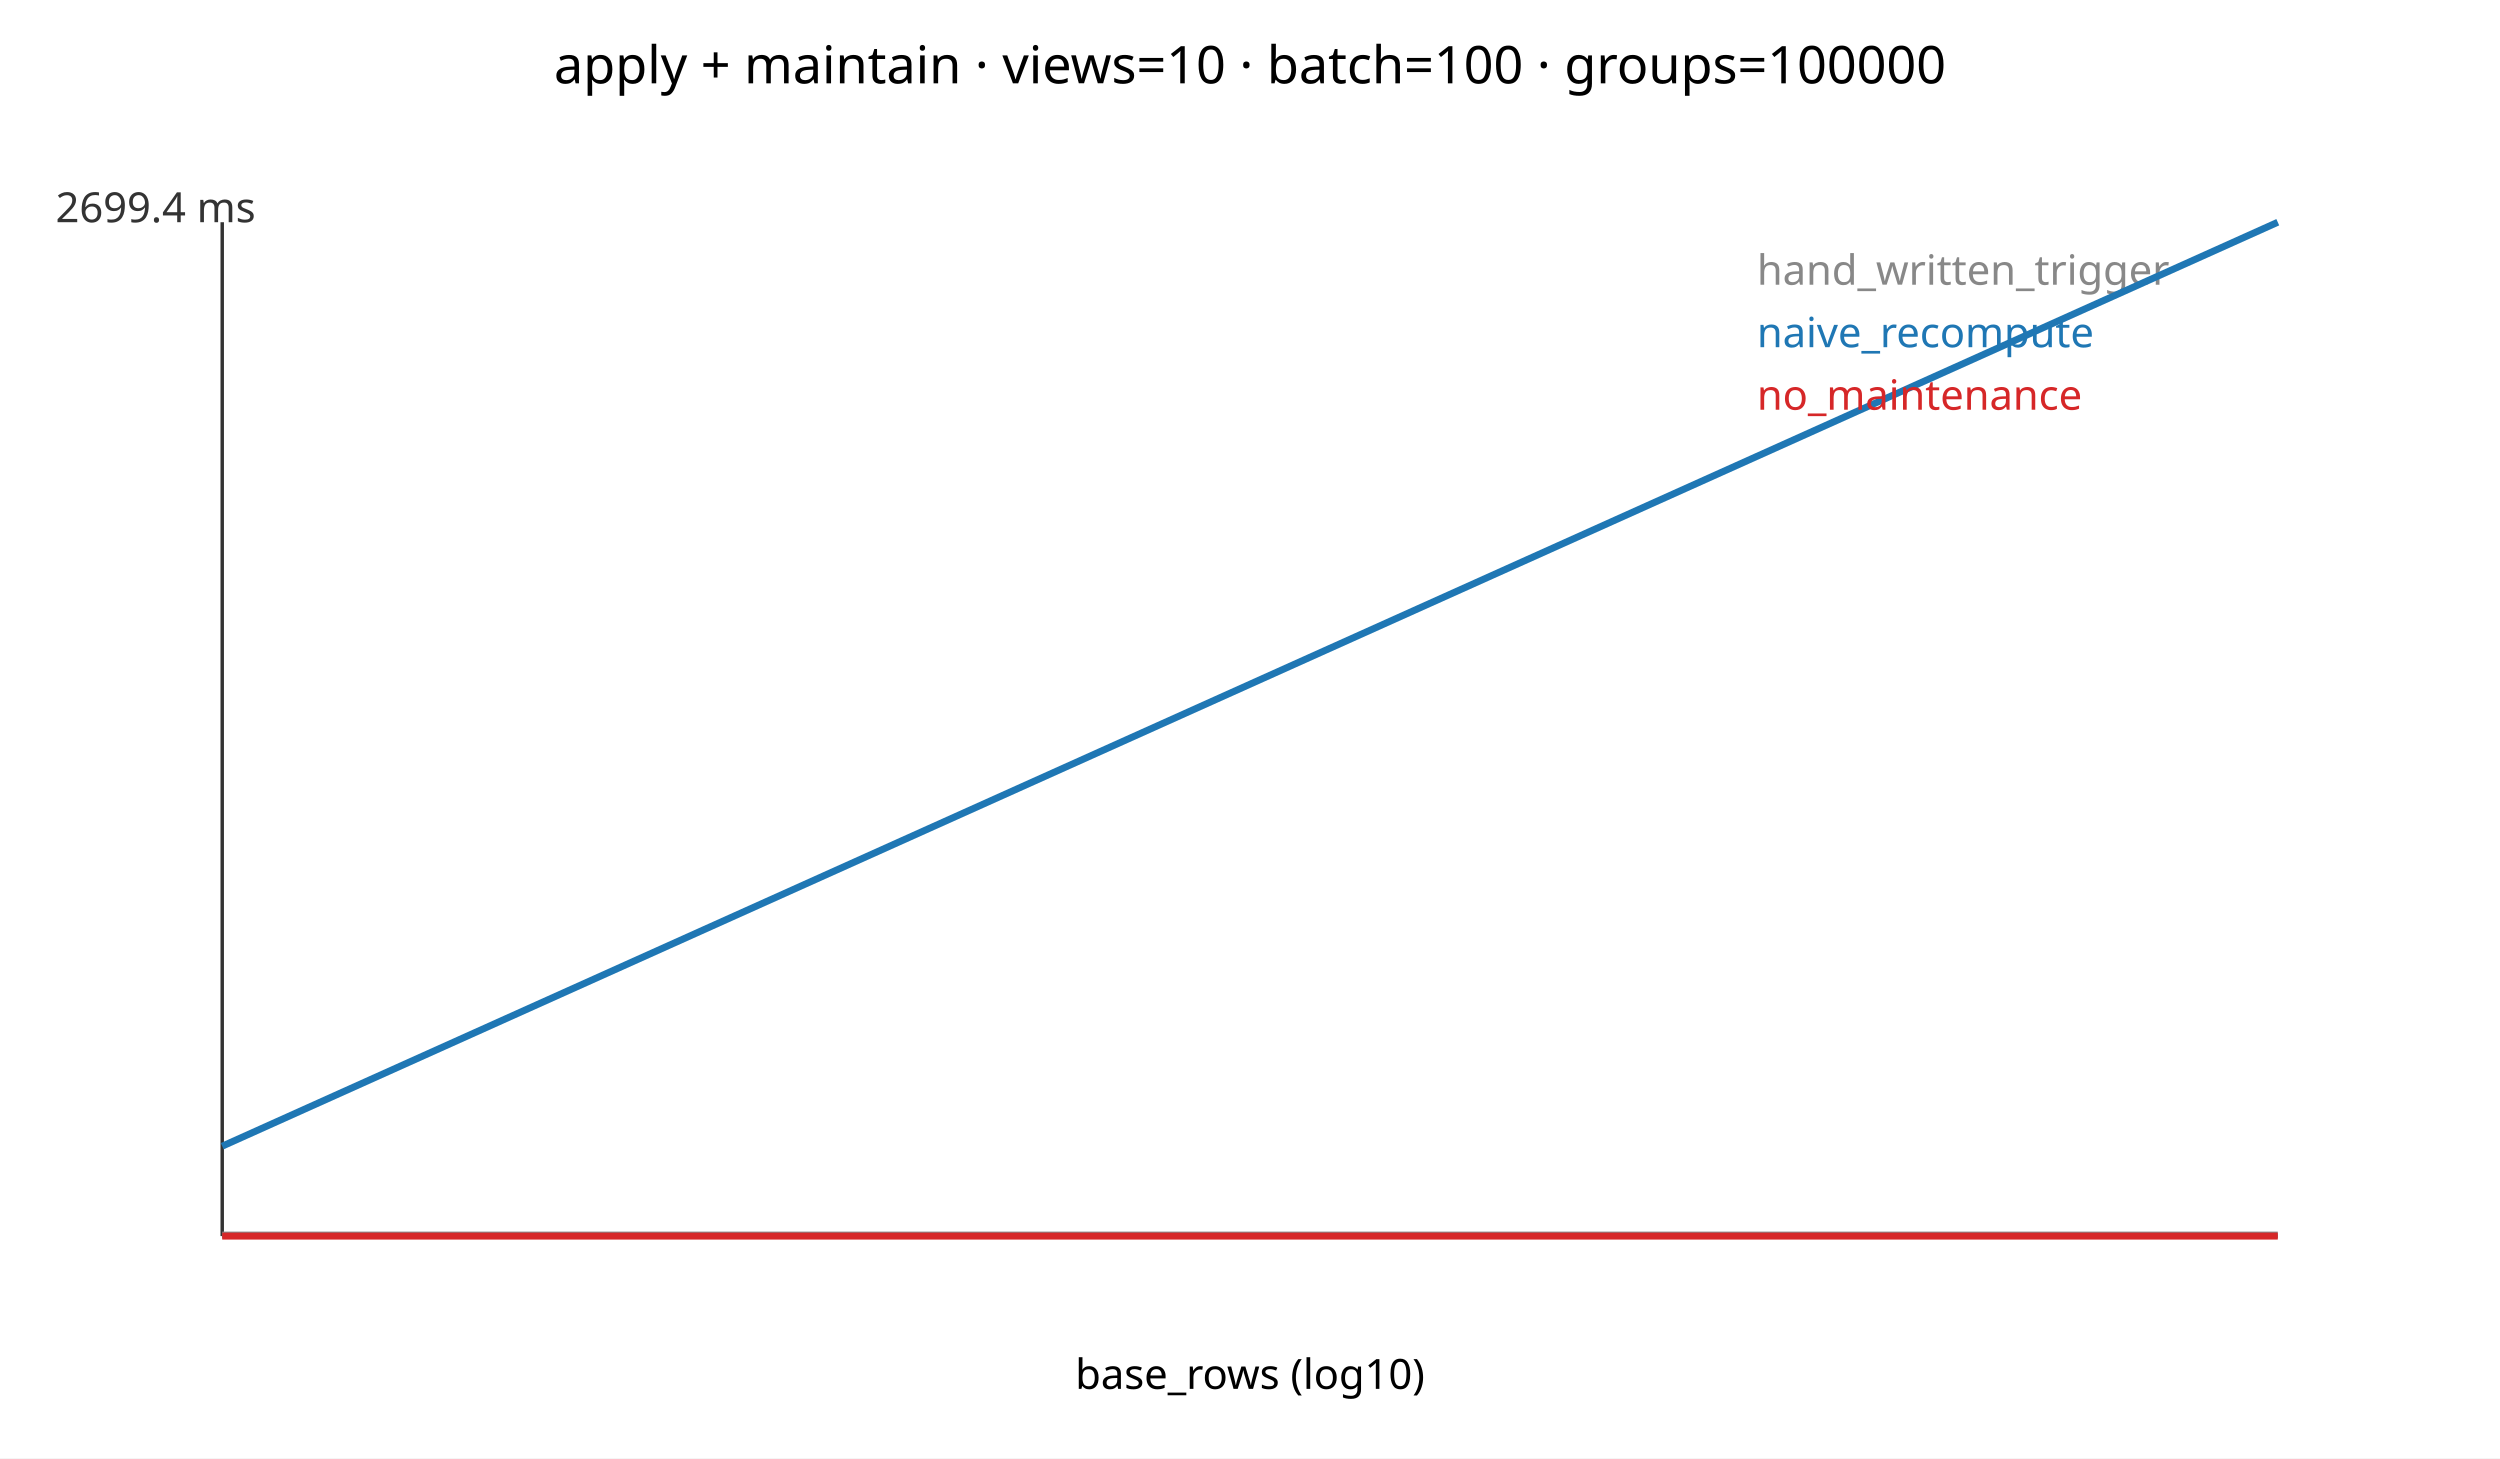
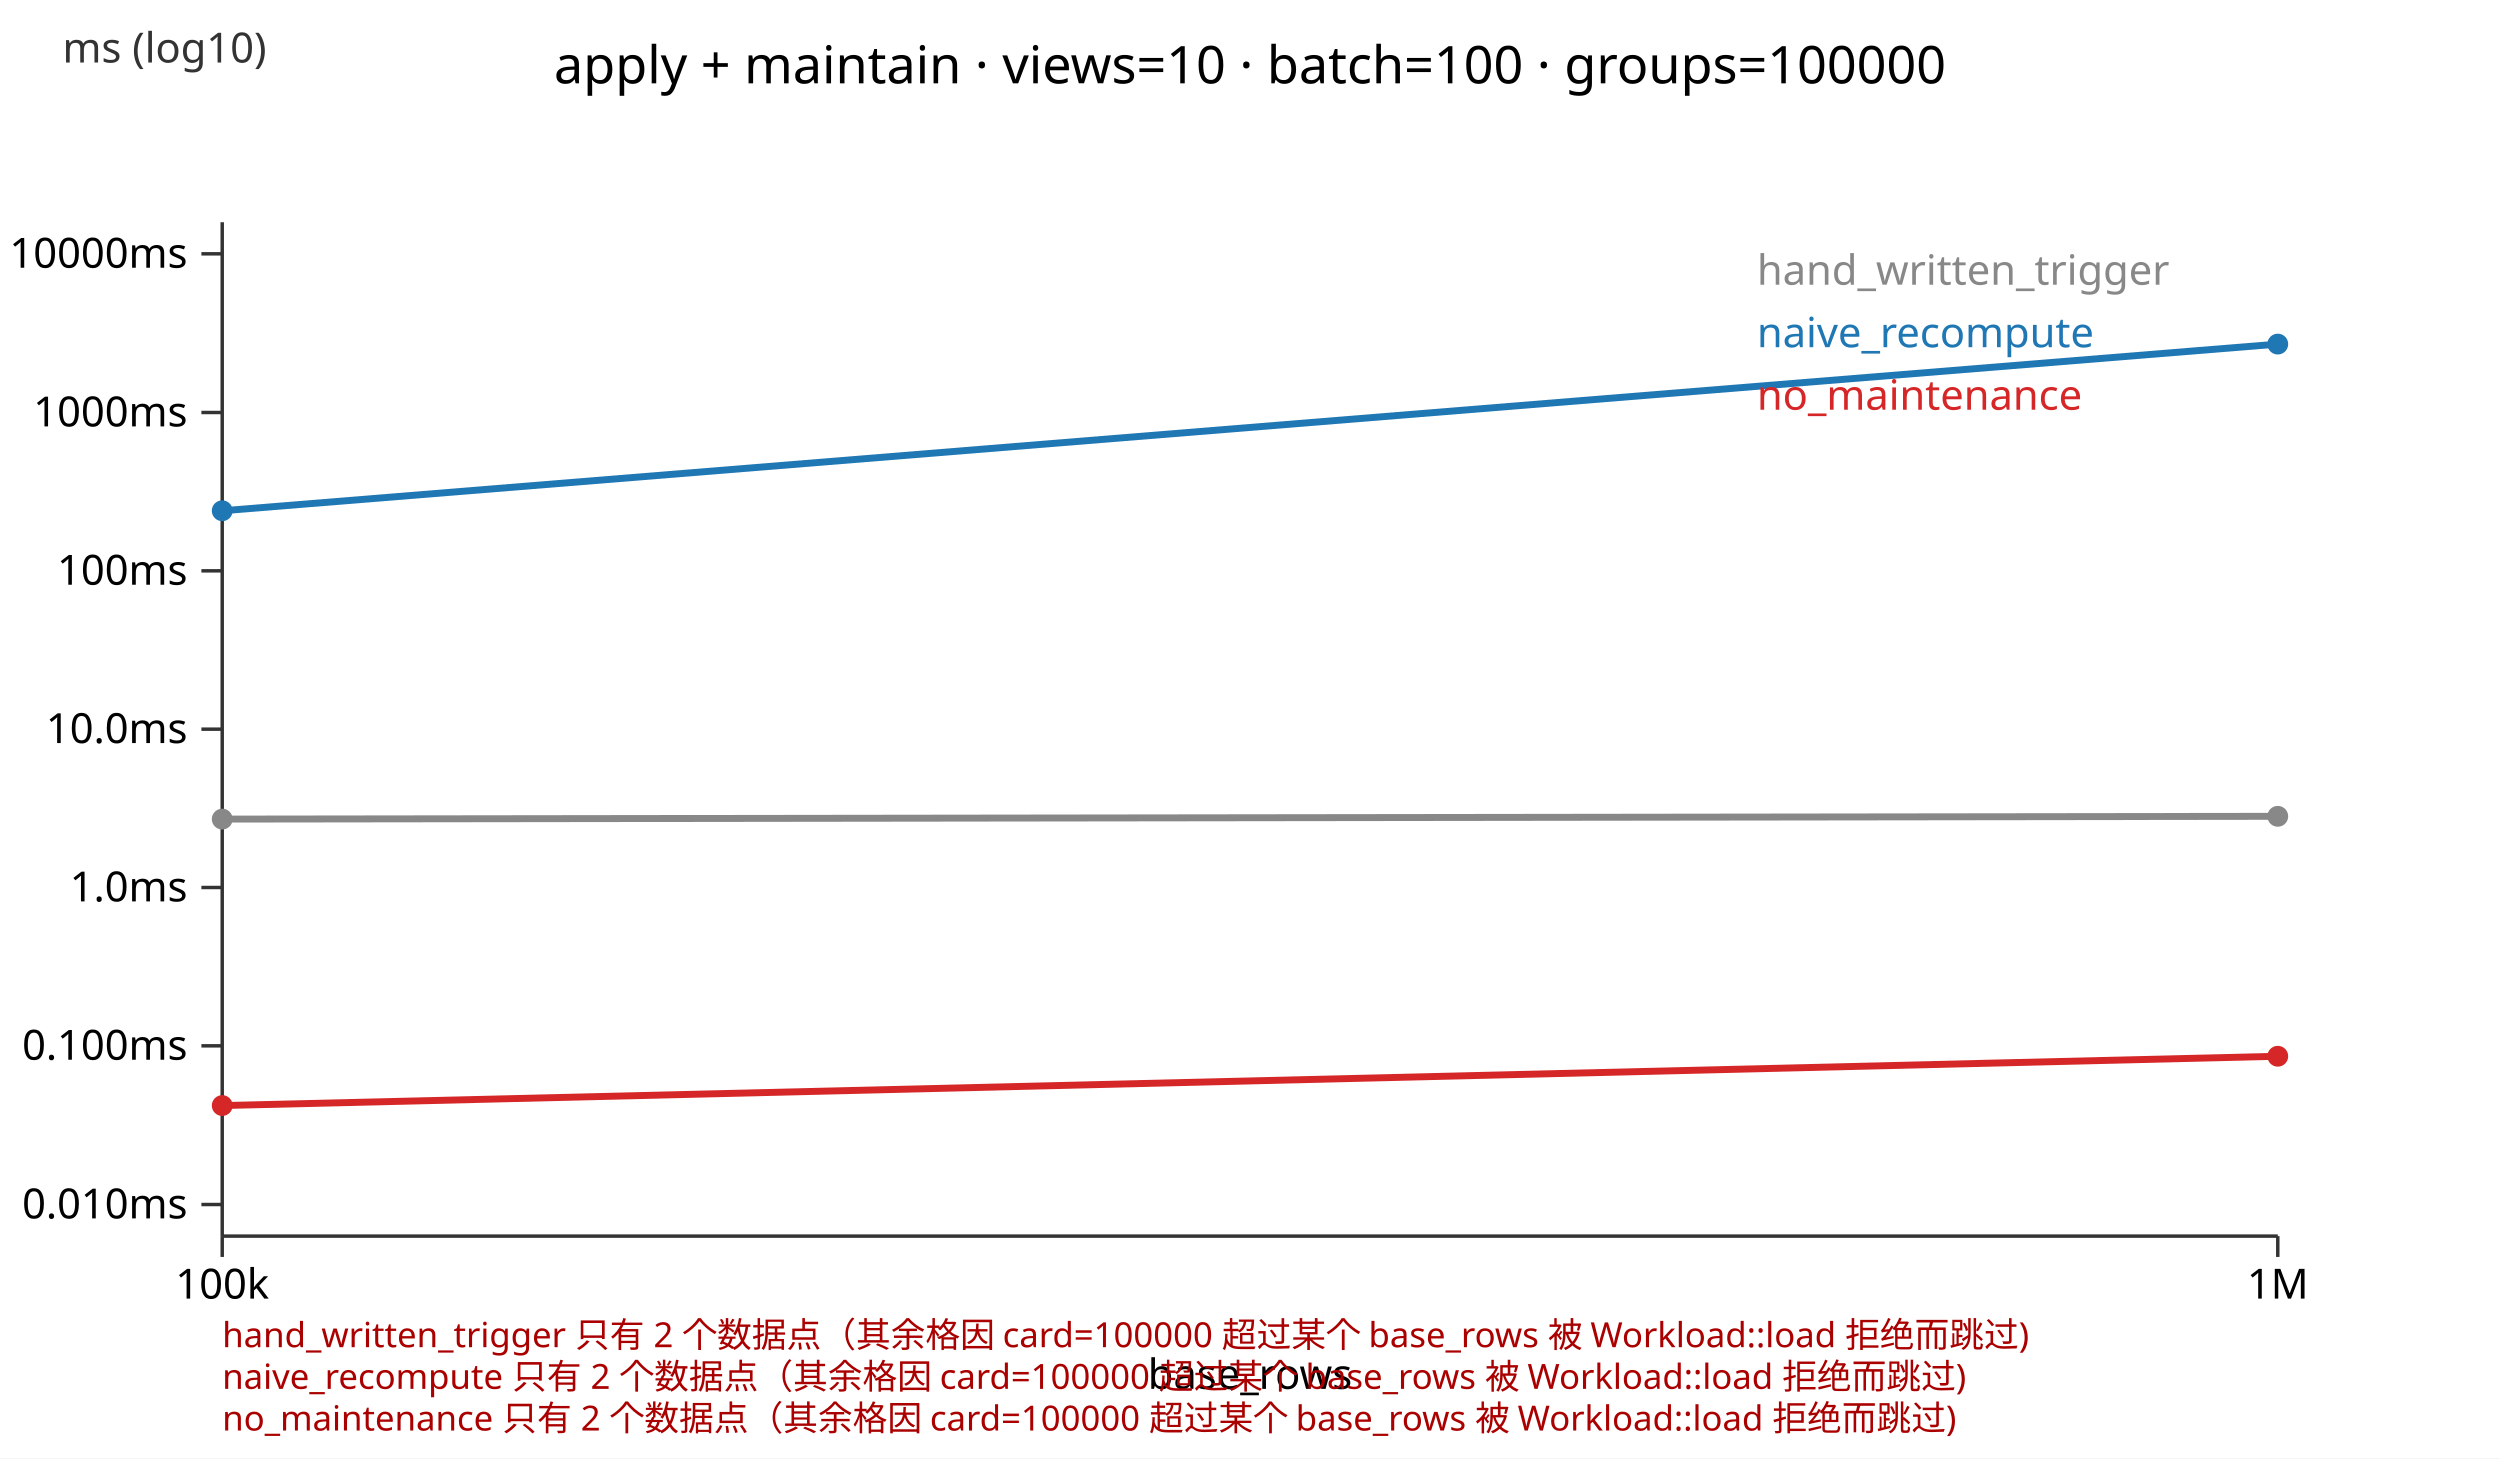
<svg xmlns="http://www.w3.org/2000/svg" width="720" height="420" font-family="sans-serif" font-size="12">
  <rect width="720" height="420" fill="white" />
  <text x="360" y="24" text-anchor="middle" font-size="15">apply + maintain · views=10 · batch=100 · groups=100000</text>
  <line x1="64" y1="356" x2="656" y2="356" stroke="#333" />
  <line x1="64" y1="64" x2="64" y2="356" stroke="#333" />
-   <text x="360" y="400" text-anchor="middle">base_rows (log10)</text>
-   <text x="16" y="64" fill="#333">2699.4 ms</text>
-   <polyline fill="none" stroke="#888888" stroke-width="2" points="64.0,355.7 656.0,355.7" />
+   <text x="360" y="400" text-anchor="middle">base_rows</text>
+   <text x="18" y="18" fill="#333">ms (log10)</text>
+   <line x1="64.0" y1="356.0" x2="64.0" y2="362.0" stroke="#333" />
+   <text x="64.0" y="374.0" text-anchor="middle">100k</text>
+   <line x1="656.0" y1="356.0" x2="656.0" y2="362.0" stroke="#333" />
+   <text x="656.0" y="374.0" text-anchor="middle">1M</text>
+   <line x1="58.0" y1="346.9" x2="64.0" y2="346.9" stroke="#333" />
+   <text x="54.0" y="346.9" dy="4" text-anchor="end">0.010ms</text>
+   <line x1="58.0" y1="301.2" x2="64.0" y2="301.2" stroke="#333" />
+   <text x="54.0" y="301.2" dy="4" text-anchor="end">0.100ms</text>
+   <line x1="58.0" y1="255.6" x2="64.0" y2="255.6" stroke="#333" />
+   <text x="54.0" y="255.6" dy="4" text-anchor="end">1.0ms</text>
+   <line x1="58.0" y1="210.0" x2="64.0" y2="210.0" stroke="#333" />
+   <text x="54.0" y="210.0" dy="4" text-anchor="end">10.0ms</text>
+   <line x1="58.0" y1="164.4" x2="64.0" y2="164.4" stroke="#333" />
+   <text x="54.0" y="164.4" dy="4" text-anchor="end">100ms</text>
+   <line x1="58.0" y1="118.8" x2="64.0" y2="118.8" stroke="#333" />
+   <text x="54.0" y="118.8" dy="4" text-anchor="end">1000ms</text>
+   <line x1="58.0" y1="73.1" x2="64.0" y2="73.1" stroke="#333" />
+   <text x="54.0" y="73.1" dy="4" text-anchor="end">10000ms</text>
+   <polyline fill="none" stroke="#888888" stroke-width="2" points="64.0,235.9 656.0,235.1" />
+   <circle cx="64.0" cy="235.9" r="3" fill="#888888" />
+   <circle cx="656.0" cy="235.1" r="3" fill="#888888" />
  <text x="506" y="82" fill="#888888">hand_written_trigger</text>
-   <polyline fill="none" stroke="#1f77b4" stroke-width="2" points="64.0,330.1 656.0,64.0" />
+   <polyline fill="none" stroke="#1f77b4" stroke-width="2" points="64.0,147.1 656.0,99.1" />
+   <circle cx="64.0" cy="147.1" r="3" fill="#1f77b4" />
+   <circle cx="656.0" cy="99.1" r="3" fill="#1f77b4" />
  <text x="506" y="100" fill="#1f77b4">naive_recompute</text>
-   <polyline fill="none" stroke="#d62728" stroke-width="2" points="64.0,356.0 656.0,356.0" />
+   <polyline fill="none" stroke="#d62728" stroke-width="2" points="64.0,318.4 656.0,304.2" />
+   <circle cx="64.0" cy="318.4" r="3" fill="#d62728" />
+   <circle cx="656.0" cy="304.2" r="3" fill="#d62728" />
  <text x="506" y="118" fill="#d62728">no_maintenance</text>
+   <text x="64.0" y="388.0" font-size="10" fill="#a00">hand_written_trigger 只有 2 个数据点（其余格因 card=100000 超过某个 base_rows 被 Workload::load 拒绝而跳过)</text>
+   <text x="64.0" y="400.0" font-size="10" fill="#a00">naive_recompute 只有 2 个数据点（其余格因 card=100000 超过某个 base_rows 被 Workload::load 拒绝而跳过)</text>
+   <text x="64.0" y="412.0" font-size="10" fill="#a00">no_maintenance 只有 2 个数据点（其余格因 card=100000 超过某个 base_rows 被 Workload::load 拒绝而跳过)</text>
</svg>
